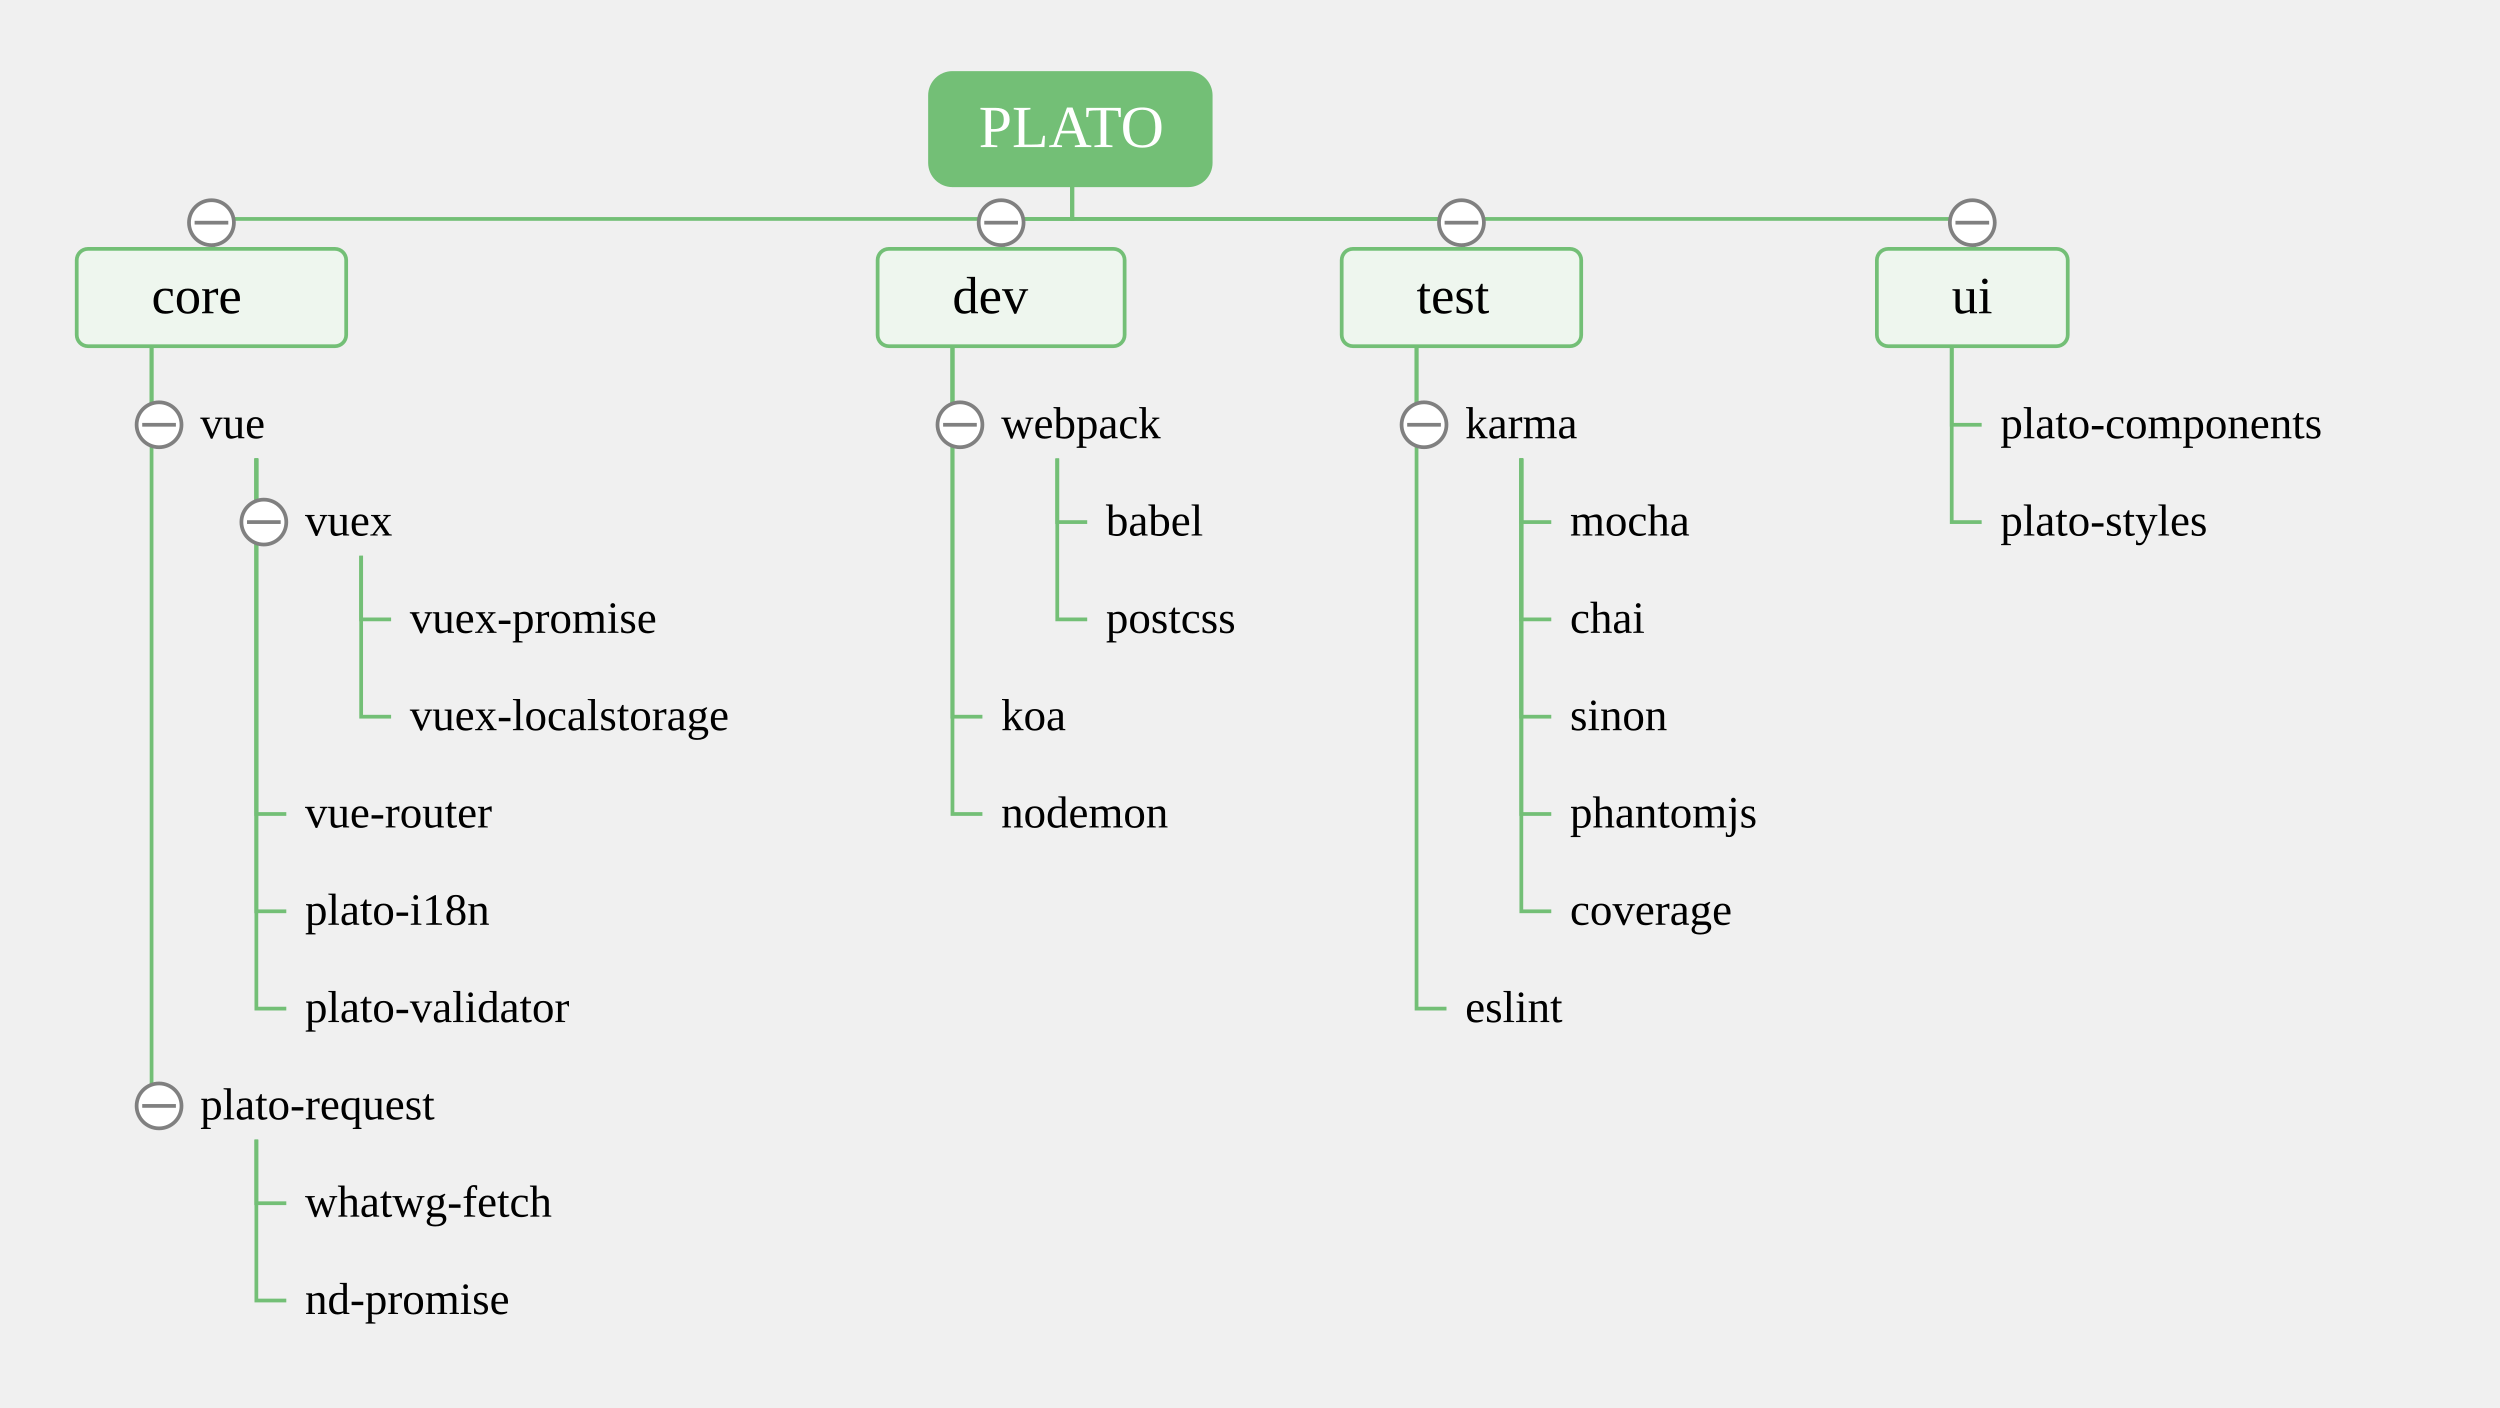
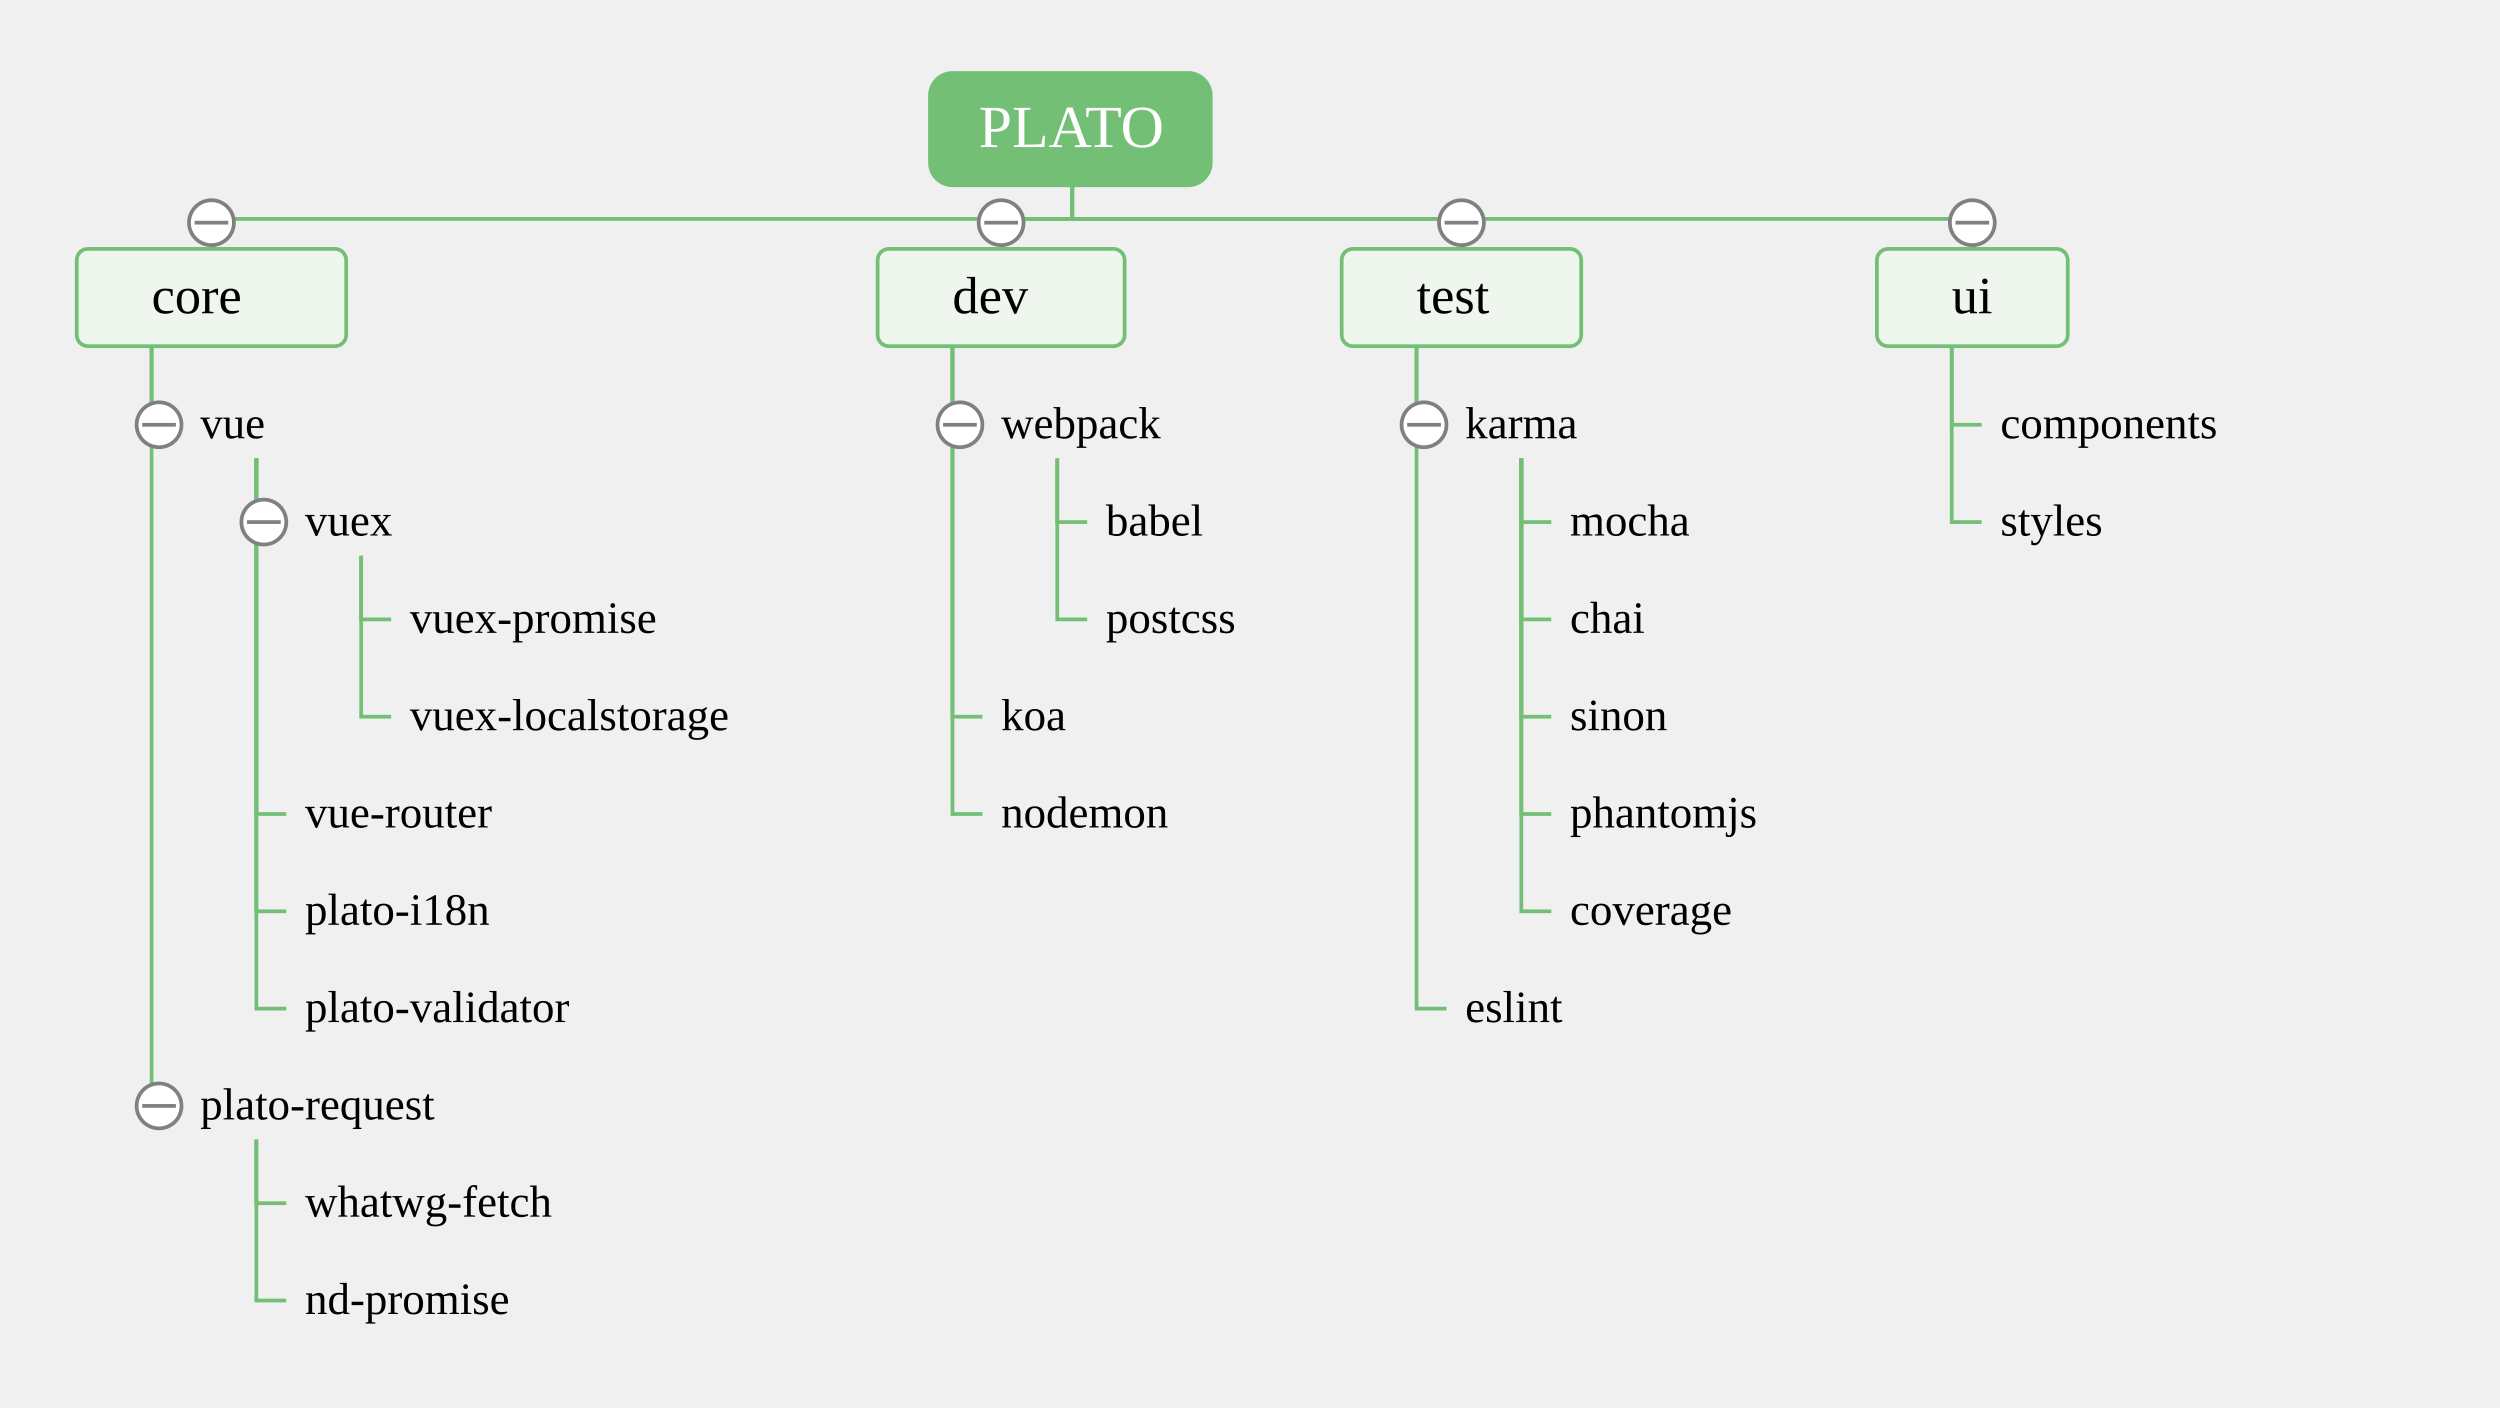
<svg xmlns="http://www.w3.org/2000/svg" id="kity_svg_6" version="1.1" width="668" height="376" style="display: inline; background: rgb(251, 251, 251);" viewBox="0 0 668 376">
  <defs id="kity_defs_7">
    <linearGradient id="kity_linearGradient_17" x1="0" y1="0" x2="0" y2="1">
      <stop id="kity_stop_18" offset="0" stop-color="rgb(255, 255, 255)" />
      <stop id="kity_stop_19" offset="1" stop-color="rgb(204, 204, 204)" />
    </linearGradient>
    <marker id="kity_marker_2" orient="auto" refX="6" refY="0" viewBox="-7 -7 14 14" markerWidth="7" markerHeight="7" markerUnits="userSpaceOnUse">
      <path id="kity_path_3" fill="rgb(115, 191, 118)" stroke="none" d="M6,0A6,6,0,1,1,-6,0A6,6,0,1,1,6,0" />
    </marker>
  </defs>
  <g id="kity_g_8">
    <g id="minder1" text-rendering="optimize-speed">
      <g id="minder_connect_group1">
        <path id="kity_path_31" fill="none" stroke="rgb(115, 191, 118)" stroke-width="1" d="M286.5,48.5v10h-229.5V66.5" />
        <path id="kity_path_33" fill="none" stroke="rgb(115, 191, 118)" stroke-width="1" d="M40.5,92.5V113.5L48.5,113.5" />
        <path id="kity_path_35" fill="none" stroke="rgb(115, 191, 118)" stroke-width="1" d="M68.5,122.5V139.5L76.5,139.5" />
        <path id="kity_path_37" fill="none" stroke="rgb(115, 191, 118)" stroke-width="1" d="M96.5,148.5V165.5L104.5,165.5" />
        <path id="kity_path_39" fill="none" stroke="rgb(115, 191, 118)" stroke-width="1" d="M96.5,148.5V191.5L104.5,191.5" />
        <path id="kity_path_41" fill="none" stroke="rgb(115, 191, 118)" stroke-width="1" d="M68.5,122.5V217.5L76.5,217.5" />
        <path id="kity_path_43" fill="none" stroke="rgb(115, 191, 118)" stroke-width="1" d="M68.5,122.5V243.5L76.5,243.5" />
        <path id="kity_path_45" fill="none" stroke="rgb(115, 191, 118)" stroke-width="1" d="M68.5,122.5V269.5L76.5,269.5" />
        <path id="kity_path_47" fill="none" stroke="rgb(115, 191, 118)" stroke-width="1" d="M40.5,92.5V295.5L48.5,295.5" />
        <path id="kity_path_49" fill="none" stroke="rgb(115, 191, 118)" stroke-width="1" d="M68.5,304.5V321.5L76.5,321.5" />
        <path id="kity_path_51" fill="none" stroke="rgb(115, 191, 118)" stroke-width="1" d="M68.5,304.5V347.5L76.5,347.5" />
        <path id="kity_path_53" fill="none" stroke="rgb(115, 191, 118)" stroke-width="1" d="M286.5,48.5v10h-18.5V66.5" />
        <path id="kity_path_55" fill="none" stroke="rgb(115, 191, 118)" stroke-width="1" d="M254.5,92.5V113.5L262.5,113.5" />
        <path id="kity_path_57" fill="none" stroke="rgb(115, 191, 118)" stroke-width="1" d="M282.5,122.5V139.5L290.5,139.5" />
        <path id="kity_path_59" fill="none" stroke="rgb(115, 191, 118)" stroke-width="1" d="M282.5,122.5V165.5L290.5,165.5" />
        <path id="kity_path_61" fill="none" stroke="rgb(115, 191, 118)" stroke-width="1" d="M254.5,92.5V191.5L262.5,191.5" />
        <path id="kity_path_63" fill="none" stroke="rgb(115, 191, 118)" stroke-width="1" d="M254.5,92.5V217.5L262.5,217.5" />
        <path id="kity_path_65" fill="none" stroke="rgb(115, 191, 118)" stroke-width="1" d="M286.5,48.5v10h241V66.5" />
        <path id="kity_path_71" fill="none" stroke="rgb(115, 191, 118)" stroke-width="1" d="M286.5,48.5v10h104.5V66.5" />
        <path id="kity_path_73" fill="none" stroke="rgb(115, 191, 118)" stroke-width="1" d="M378.5,92.5V113.5L386.5,113.5" />
        <path id="kity_path_75" fill="none" stroke="rgb(115, 191, 118)" stroke-width="1" d="M406.5,122.5V139.5L414.5,139.5" />
        <path id="kity_path_77" fill="none" stroke="rgb(115, 191, 118)" stroke-width="1" d="M406.5,122.5V165.5L414.5,165.5" />
        <path id="kity_path_79" fill="none" stroke="rgb(115, 191, 118)" stroke-width="1" d="M406.5,122.5V191.5L414.5,191.5" />
        <path id="kity_path_81" fill="none" stroke="rgb(115, 191, 118)" stroke-width="1" d="M406.5,122.5V217.5L414.5,217.5" />
        <path id="kity_path_83" fill="none" stroke="rgb(115, 191, 118)" stroke-width="1" d="M406.5,122.5V243.5L414.5,243.5" />
        <path id="kity_path_85" fill="none" stroke="rgb(115, 191, 118)" stroke-width="1" d="M378.5,92.5V269.5L386.5,269.5" />
        <path id="kity_path_283" fill="none" stroke="rgb(115, 191, 118)" stroke-width="1" d="M521.5,92.5V113.5L529.5,113.5" />
        <path id="kity_path_284" fill="none" stroke="rgb(115, 191, 118)" stroke-width="1" d="M521.5,92.5V139.5L529.5,139.5" />
      </g>
      <g id="minder_node1">
        <path id="kity_path_282" fill="rgba(0, 0, 0, .25)" stroke="none" d="M260.5,22.5h84a5,5,0,0,1,5,5v24a5,5,0,0,1,-5,5h-84a5,5,0,0,1,-5,-5v-24a5,5,0,0,1,5,-5z" display="none" />
        <path id="node_outline1" fill="rgb(115, 191, 118)" stroke="rgb(115, 191, 118)" d="M254.5,20.5h63a5,5,0,0,1,5,5v18a5,5,0,0,1,-5,5h-63a5,5,0,0,1,-5,-5v-18a5,5,0,0,1,5,-5z" stroke-width="3" />
        <g id="node_text1" fill="white">
          <text id="kity_text_22" text-rendering="inherit" font-size="16" dy=".8em" y="26.5" x="261.5">PLATO</text>
        </g>
      </g>
      <g id="kity_g_14" display="none">
        <path id="kity_path_15" fill="rgba(0, 153, 5, 0.5)" stroke="none" d="M573.5,66.5h8v26h-8z" />
        <path id="kity_path_16" fill="none" stroke="rgb(0, 128, 4)" d="M573.5,66.5L573.5,92.5" stroke-width="1" />
      </g>
      <g id="minder_node2">
        <path id="kity_path_264" fill="rgba(0, 0, 0, .25)" stroke="none" d="M39.5,72.5h46a5,5,0,0,1,5,5v14a5,5,0,0,1,-5,5h-46a5,5,0,0,1,-5,-5v-14a5,5,0,0,1,5,-5z" display="none" />
        <g id="node_expander11" style="cursor: pointer;">
          <path id="kity_path_201" fill="white" stroke="gray" d="M62.5,59.5A6,6,0,1,1,50.5,59.5A6,6,0,1,1,62.5,59.5" />
          <path id="kity_path_202" fill="none" stroke="gray" d="M52,59.5L61,59.5" />
        </g>
        <path id="node_outline12" fill="rgb(238, 246, 238)" stroke="rgb(115, 191, 118)" d="M23.5,66.5h66a3,3,0,0,1,3,3v20a3,3,0,0,1,-3,3h-66a3,3,0,0,1,-3,-3v-20a3,3,0,0,1,3,-3z" stroke-width="1" />
        <g id="node_text12" fill="black">
          <text id="kity_text_107" text-rendering="inherit" font-size="14" dy=".8em" y="72.5" x="40.5">core</text>
        </g>
      </g>
      <g id="minder_node3">
        <path id="kity_path_260" fill="rgba(0, 0, 0, .25)" stroke="none" d="M69.5,98h0a21,21,0,0,1,21,21v0a21,21,0,0,1,-21,21h0a21,21,0,0,1,-21,-21v0a21,21,0,0,1,21,-21z" display="none" />
        <g id="node_expander7" style="cursor: pointer;">
          <path id="kity_path_189" fill="white" stroke="gray" d="M48.5,113.5A6,6,0,1,1,36.5,113.5A6,6,0,1,1,48.5,113.5" />
          <path id="kity_path_190" fill="none" stroke="gray" d="M38,113.5L47,113.5" />
        </g>
        <path id="node_outline8" fill="none" stroke="none" d="M53.5,104.5h22a5,5,0,0,1,5,5v8a5,5,0,0,1,-5,5h-22a5,5,0,0,1,-5,-5v-8a5,5,0,0,1,5,-5z" />
        <g id="node_text8" fill="black">
          <text id="kity_text_99" text-rendering="inherit" font-size="12" dy=".8em" y="107.5" x="53.5">vue</text>
        </g>
      </g>
      <g id="minder_node4">
        <path id="kity_path_256" fill="rgba(0, 0, 0, .25)" stroke="none" d="M111.5,112h0a33,33,0,0,1,33,33v0a33,33,0,0,1,-33,33h0a33,33,0,0,1,-33,-33v0a33,33,0,0,1,33,-33z" display="none" />
        <g id="node_expander3" style="cursor: pointer;">
          <path id="kity_path_177" fill="white" stroke="gray" d="M76.5,139.5A6,6,0,1,1,64.5,139.5A6,6,0,1,1,76.5,139.5" />
          <path id="kity_path_178" fill="none" stroke="gray" d="M66,139.5L75,139.5" />
        </g>
        <path id="node_outline4" fill="none" stroke="none" d="M81.5,130.5h48a5,5,0,0,1,5,5v8a5,5,0,0,1,-5,5h-48a5,5,0,0,1,-5,-5v-8a5,5,0,0,1,5,-5z" />
        <g id="node_text4" fill="black">
          <text id="kity_text_91" text-rendering="inherit" font-size="12" dy=".8em" y="133.5" x="81.5">vuex</text>
        </g>
      </g>
      <g id="minder_node5">
        <path id="kity_path_254" fill="rgba(0, 0, 0, .25)" stroke="none" d="M155.5,123h0a48,48,0,0,1,48,48v0a48,48,0,0,1,-48,48h0a48,48,0,0,1,-48,-48v0a48,48,0,0,1,48,-48z" display="none" />
        <g id="node_expander1" style="cursor: pointer;" display="none">
          <path id="kity_path_171" fill="white" stroke="gray" d="M104.5,165.5A6,6,0,1,1,92.5,165.5A6,6,0,1,1,104.5,165.5" />
          <path id="kity_path_172" fill="none" stroke="gray" />
        </g>
        <path id="node_outline2" fill="none" stroke="none" d="M109.5,156.5h77a5,5,0,0,1,5,5v8a5,5,0,0,1,-5,5h-77a5,5,0,0,1,-5,-5v-8a5,5,0,0,1,5,-5z" />
        <g id="node_text2" fill="black">
          <text id="kity_text_87" text-rendering="inherit" font-size="12" dy=".8em" y="159.5" x="109.5">vuex-promise</text>
        </g>
      </g>
      <g id="minder_node6">
        <path id="kity_path_255" fill="rgba(0, 0, 0, .25)" stroke="none" d="M170,134h0a63,63,0,0,1,63,63v0a63,63,0,0,1,-63,63h0a63,63,0,0,1,-63,-63v0a63,63,0,0,1,63,-63z" display="none" />
        <g id="node_expander2" style="cursor: pointer;" display="none">
          <path id="kity_path_174" fill="white" stroke="gray" d="M104.5,191.5A6,6,0,1,1,92.5,191.5A6,6,0,1,1,104.5,191.5" />
          <path id="kity_path_175" fill="none" stroke="gray" />
        </g>
        <path id="node_outline3" fill="none" stroke="none" d="M109.5,182.5h104a5,5,0,0,1,5,5v8a5,5,0,0,1,-5,5h-104a5,5,0,0,1,-5,-5v-8a5,5,0,0,1,5,-5z" />
        <g id="node_text3" fill="black">
          <text id="kity_text_89" text-rendering="inherit" font-size="12" dy=".8em" y="185.5" x="109.5">vuex-localstorage</text>
        </g>
      </g>
      <g id="minder_node7">
        <path id="kity_path_257" fill="rgba(0, 0, 0, .25)" stroke="none" d="M118,184h0a39,39,0,0,1,39,39v0a39,39,0,0,1,-39,39h0a39,39,0,0,1,-39,-39v0a39,39,0,0,1,39,-39z" display="none" />
        <g id="node_expander4" style="cursor: pointer;" display="none">
          <path id="kity_path_180" fill="white" stroke="gray" d="M76.5,217.5A6,6,0,1,1,64.5,217.5A6,6,0,1,1,76.5,217.5" />
          <path id="kity_path_181" fill="none" stroke="gray" />
        </g>
        <path id="node_outline5" fill="none" stroke="none" d="M81.5,208.5h60a5,5,0,0,1,5,5v8a5,5,0,0,1,-5,5h-60a5,5,0,0,1,-5,-5v-8a5,5,0,0,1,5,-5z" />
        <g id="node_text5" fill="black">
          <text id="kity_text_93" text-rendering="inherit" font-size="12" dy=".8em" y="211.5" x="81.5">vue-router</text>
        </g>
      </g>
      <g id="minder_node8">
        <path id="kity_path_258" fill="rgba(0, 0, 0, .25)" stroke="none" d="M117,211h0a38,38,0,0,1,38,38v0a38,38,0,0,1,-38,38h0a38,38,0,0,1,-38,-38v0a38,38,0,0,1,38,-38z" display="none" />
        <g id="node_expander5" style="cursor: pointer;" display="none">
          <path id="kity_path_183" fill="white" stroke="gray" d="M76.5,243.5A6,6,0,1,1,64.5,243.5A6,6,0,1,1,76.5,243.5" />
          <path id="kity_path_184" fill="none" stroke="gray" />
        </g>
        <path id="node_outline6" fill="none" stroke="none" d="M81.5,234.5h58a5,5,0,0,1,5,5v8a5,5,0,0,1,-5,5h-58a5,5,0,0,1,-5,-5v-8a5,5,0,0,1,5,-5z" />
        <g id="node_text6" fill="black">
          <text id="kity_text_95" text-rendering="inherit" font-size="12" dy=".8em" y="237.5" x="81.5">plato-i18n</text>
        </g>
      </g>
      <g id="minder_node9">
        <path id="kity_path_259" fill="rgba(0, 0, 0, .25)" stroke="none" d="M132,222h0a53,53,0,0,1,53,53v0a53,53,0,0,1,-53,53h0a53,53,0,0,1,-53,-53v0a53,53,0,0,1,53,-53z" display="none" />
        <g id="node_expander6" style="cursor: pointer;" display="none">
          <path id="kity_path_186" fill="white" stroke="gray" d="M76.5,269.5A6,6,0,1,1,64.5,269.5A6,6,0,1,1,76.5,269.5" />
          <path id="kity_path_187" fill="none" stroke="gray" />
        </g>
        <path id="node_outline7" fill="none" stroke="none" d="M81.5,260.5h86a5,5,0,0,1,5,5v8a5,5,0,0,1,-5,5h-86a5,5,0,0,1,-5,-5v-8a5,5,0,0,1,5,-5z" />
        <g id="node_text7" fill="black">
          <text id="kity_text_97" text-rendering="inherit" font-size="12" dy=".8em" y="263.5" x="81.5">plato-validator</text>
        </g>
      </g>
      <g id="minder_node10">
        <path id="kity_path_263" fill="rgba(0, 0, 0, .25)" stroke="none" d="M100,252h0a49,49,0,0,1,49,49v0a49,49,0,0,1,-49,49h0a49,49,0,0,1,-49,-49v0a49,49,0,0,1,49,-49z" display="none" />
        <g id="node_expander10" style="cursor: pointer;">
          <path id="kity_path_198" fill="white" stroke="gray" d="M48.5,295.5A6,6,0,1,1,36.5,295.5A6,6,0,1,1,48.5,295.5" />
          <path id="kity_path_199" fill="none" stroke="gray" d="M38,295.5L47,295.5" />
        </g>
        <path id="node_outline11" fill="none" stroke="none" d="M53.5,286.5h78a5,5,0,0,1,5,5v8a5,5,0,0,1,-5,5h-78a5,5,0,0,1,-5,-5v-8a5,5,0,0,1,5,-5z" />
        <g id="node_text11" fill="black">
          <text id="kity_text_105" text-rendering="inherit" font-size="12" dy=".8em" y="289.5" x="53.5">plato-request</text>
        </g>
      </g>
      <g id="minder_node11">
        <path id="kity_path_261" fill="rgba(0, 0, 0, .25)" stroke="none" d="M130,276h0a51,51,0,0,1,51,51v0a51,51,0,0,1,-51,51h0a51,51,0,0,1,-51,-51v0a51,51,0,0,1,51,-51z" display="none" />
        <g id="node_expander8" style="cursor: pointer;" display="none">
          <path id="kity_path_192" fill="white" stroke="gray" d="M76.5,321.5A6,6,0,1,1,64.5,321.5A6,6,0,1,1,76.5,321.5" />
          <path id="kity_path_193" fill="none" stroke="gray" />
        </g>
        <path id="node_outline9" fill="none" stroke="none" d="M81.5,312.5h82a5,5,0,0,1,5,5v8a5,5,0,0,1,-5,5h-82a5,5,0,0,1,-5,-5v-8a5,5,0,0,1,5,-5z" />
        <g id="node_text9" fill="black">
          <text id="kity_text_101" text-rendering="inherit" font-size="12" dy=".8em" y="315.5" x="81.5">whatwg-fetch</text>
        </g>
      </g>
      <g id="minder_node12">
        <path id="kity_path_262" fill="rgba(0, 0, 0, .25)" stroke="none" d="M121,311h0a42,42,0,0,1,42,42v0a42,42,0,0,1,-42,42h0a42,42,0,0,1,-42,-42v0a42,42,0,0,1,42,-42z" display="none" />
        <g id="node_expander9" style="cursor: pointer;" display="none">
          <path id="kity_path_195" fill="white" stroke="gray" d="M76.5,347.5A6,6,0,1,1,64.5,347.5A6,6,0,1,1,76.5,347.5" />
          <path id="kity_path_196" fill="none" stroke="gray" />
        </g>
        <path id="node_outline10" fill="none" stroke="none" d="M81.5,338.5h65a5,5,0,0,1,5,5v8a5,5,0,0,1,-5,5h-65a5,5,0,0,1,-5,-5v-8a5,5,0,0,1,5,-5z" />
        <g id="node_text10" fill="black">
          <text id="kity_text_103" text-rendering="inherit" font-size="12" dy=".8em" y="341.5" x="81.5">nd-promise</text>
        </g>
      </g>
      <g id="minder_node13">
        <path id="kity_path_270" fill="rgba(0, 0, 0, .25)" stroke="none" d="M253.5,72.5h40a5,5,0,0,1,5,5v14a5,5,0,0,1,-5,5h-40a5,5,0,0,1,-5,-5v-14a5,5,0,0,1,5,-5z" display="none" />
        <g id="node_expander17" style="cursor: pointer;">
          <path id="kity_path_219" fill="white" stroke="gray" d="M273.5,59.5A6,6,0,1,1,261.5,59.5A6,6,0,1,1,273.5,59.5" />
          <path id="kity_path_220" fill="none" stroke="gray" d="M263,59.5L272,59.5" />
        </g>
        <path id="node_outline18" fill="rgb(238, 246, 238)" stroke="rgb(115, 191, 118)" d="M237.5,66.5h60a3,3,0,0,1,3,3v20a3,3,0,0,1,-3,3h-60a3,3,0,0,1,-3,-3v-20a3,3,0,0,1,3,-3z" stroke-width="1" />
        <g id="node_text18" fill="black">
          <text id="kity_text_119" text-rendering="inherit" font-size="14" dy=".8em" y="72.5" x="254.5">dev</text>
        </g>
      </g>
      <g id="minder_node14">
        <path id="kity_path_267" fill="rgba(0, 0, 0, .25)" stroke="none" d="M302,82h0a37,37,0,0,1,37,37v0a37,37,0,0,1,-37,37h0a37,37,0,0,1,-37,-37v0a37,37,0,0,1,37,-37z" display="none" />
        <g id="node_expander14" style="cursor: pointer;">
          <path id="kity_path_210" fill="white" stroke="gray" d="M262.5,113.5A6,6,0,1,1,250.5,113.5A6,6,0,1,1,262.5,113.5" />
          <path id="kity_path_211" fill="none" stroke="gray" d="M252,113.5L261,113.5" />
        </g>
        <path id="node_outline15" fill="none" stroke="none" d="M267.5,104.5h56a5,5,0,0,1,5,5v8a5,5,0,0,1,-5,5h-56a5,5,0,0,1,-5,-5v-8a5,5,0,0,1,5,-5z" />
        <g id="node_text15" fill="black">
          <text id="kity_text_113" text-rendering="inherit" font-size="12" dy=".8em" y="107.5" x="267.5">webpack</text>
        </g>
      </g>
      <g id="minder_node15">
        <path id="kity_path_265" fill="rgba(0, 0, 0, .25)" stroke="none" d="M318.5,118h0a27,27,0,0,1,27,27v0a27,27,0,0,1,-27,27h0a27,27,0,0,1,-27,-27v0a27,27,0,0,1,27,-27z" display="none" />
        <g id="node_expander12" style="cursor: pointer;" display="none">
          <path id="kity_path_204" fill="white" stroke="gray" d="M290.5,139.5A6,6,0,1,1,278.5,139.5A6,6,0,1,1,290.5,139.5" />
          <path id="kity_path_205" fill="none" stroke="gray" />
        </g>
        <path id="node_outline13" fill="none" stroke="none" d="M295.5,130.5h35a5,5,0,0,1,5,5v8a5,5,0,0,1,-5,5h-35a5,5,0,0,1,-5,-5v-8a5,5,0,0,1,5,-5z" />
        <g id="node_text13" fill="black">
          <text id="kity_text_109" text-rendering="inherit" font-size="12" dy=".8em" y="133.5" x="295.5">babel</text>
        </g>
      </g>
      <g id="minder_node16">
        <path id="kity_path_266" fill="rgba(0, 0, 0, .25)" stroke="none" d="M322,141h0a30,30,0,0,1,30,30v0a30,30,0,0,1,-30,30h0a30,30,0,0,1,-30,-30v0a30,30,0,0,1,30,-30z" display="none" />
        <g id="node_expander13" style="cursor: pointer;" display="none">
          <path id="kity_path_207" fill="white" stroke="gray" d="M290.5,165.5A6,6,0,1,1,278.5,165.5A6,6,0,1,1,290.5,165.5" />
          <path id="kity_path_208" fill="none" stroke="gray" />
        </g>
        <path id="node_outline14" fill="none" stroke="none" d="M295.5,156.5h42a5,5,0,0,1,5,5v8a5,5,0,0,1,-5,5h-42a5,5,0,0,1,-5,-5v-8a5,5,0,0,1,5,-5z" />
        <g id="node_text14" fill="black">
          <text id="kity_text_111" text-rendering="inherit" font-size="12" dy=".8em" y="159.5" x="295.5">postcss</text>
        </g>
      </g>
      <g id="minder_node17">
        <path id="kity_path_268" fill="rgba(0, 0, 0, .25)" stroke="none" d="M283.5,176h0a21,21,0,0,1,21,21v0a21,21,0,0,1,-21,21h0a21,21,0,0,1,-21,-21v0a21,21,0,0,1,21,-21z" display="none" />
        <g id="node_expander15" style="cursor: pointer;" display="none">
          <path id="kity_path_213" fill="white" stroke="gray" d="M262.5,191.5A6,6,0,1,1,250.5,191.5A6,6,0,1,1,262.5,191.5" />
          <path id="kity_path_214" fill="none" stroke="gray" />
        </g>
        <path id="node_outline16" fill="none" stroke="none" d="M267.5,182.5h22a5,5,0,0,1,5,5v8a5,5,0,0,1,-5,5h-22a5,5,0,0,1,-5,-5v-8a5,5,0,0,1,5,-5z" />
        <g id="node_text16" fill="black">
          <text id="kity_text_115" text-rendering="inherit" font-size="12" dy=".8em" y="185.5" x="267.5">koa</text>
        </g>
      </g>
      <g id="minder_node18">
        <path id="kity_path_269" fill="rgba(0, 0, 0, .25)" stroke="none" d="M302.5,185h0a38,38,0,0,1,38,38v0a38,38,0,0,1,-38,38h0a38,38,0,0,1,-38,-38v0a38,38,0,0,1,38,-38z" display="none" />
        <g id="node_expander16" style="cursor: pointer;" display="none">
          <path id="kity_path_216" fill="white" stroke="gray" d="M262.5,217.5A6,6,0,1,1,250.5,217.5A6,6,0,1,1,262.5,217.5" />
          <path id="kity_path_217" fill="none" stroke="gray" />
        </g>
        <path id="node_outline17" fill="none" stroke="none" d="M267.5,208.5h58a5,5,0,0,1,5,5v8a5,5,0,0,1,-5,5h-58a5,5,0,0,1,-5,-5v-8a5,5,0,0,1,5,-5z" />
        <g id="node_text17" fill="black">
          <text id="kity_text_117" text-rendering="inherit" font-size="12" dy=".8em" y="211.5" x="267.5">nodemon</text>
        </g>
      </g>
      <g id="minder_node19" opacity="1">
        <path id="kity_path_273" fill="rgba(0, 0, 0, .25)" stroke="none" d="M520.5,72.5h23a5,5,0,0,1,5,5v14a5,5,0,0,1,-5,5h-23a5,5,0,0,1,-5,-5v-14a5,5,0,0,1,5,-5z" display="none" />
        <g id="node_expander20" style="cursor: pointer;">
          <path id="kity_path_228" fill="white" stroke="gray" d="M533,59.5A6,6,0,1,1,521,59.5A6,6,0,1,1,533,59.5" />
          <path id="kity_path_229" fill="none" stroke="gray" d="M522.5,59.5L531.5,59.5" />
        </g>
        <path id="node_outline21" fill="rgb(238, 246, 238)" stroke="rgb(115, 191, 118)" d="M504.5,66.5h45a3,3,0,0,1,3,3v20a3,3,0,0,1,-3,3h-45a3,3,0,0,1,-3,-3v-20a3,3,0,0,1,3,-3z" stroke-width="1" />
        <g id="node_text21" fill="black">
          <text id="kity_text_125" text-rendering="inherit" font-size="14" dy=".8em" y="72.5" x="521.5">ui</text>
        </g>
      </g>
      <g id="minder_node22">
        <path id="kity_path_281" fill="rgba(0, 0, 0, .25)" stroke="none" d="M377.5,72.5h37a5,5,0,0,1,5,5v14a5,5,0,0,1,-5,5h-37a5,5,0,0,1,-5,-5v-14a5,5,0,0,1,5,-5z" display="none" />
        <g id="node_expander28" style="cursor: pointer;">
          <path id="kity_path_252" fill="white" stroke="gray" d="M396.5,59.5A6,6,0,1,1,384.5,59.5A6,6,0,1,1,396.5,59.5" />
          <path id="kity_path_253" fill="none" stroke="gray" d="M386,59.5L395,59.5" />
        </g>
        <path id="node_outline29" fill="rgb(238, 246, 238)" stroke="rgb(115, 191, 118)" d="M361.5,66.5h58a3,3,0,0,1,3,3v20a3,3,0,0,1,-3,3h-58a3,3,0,0,1,-3,-3v-20a3,3,0,0,1,3,-3z" stroke-width="1" />
        <g id="node_text29" fill="black">
          <text id="kity_text_141" text-rendering="inherit" font-size="14" dy=".8em" y="72.5" x="378.5">test</text>
        </g>
      </g>
      <g id="minder_node23">
        <path id="kity_path_279" fill="rgba(0, 0, 0, .25)" stroke="none" d="M415.5,91h0a28,28,0,0,1,28,28v0a28,28,0,0,1,-28,28h0a28,28,0,0,1,-28,-28v0a28,28,0,0,1,28,-28z" display="none" />
        <g id="node_expander26" style="cursor: pointer;">
          <path id="kity_path_246" fill="white" stroke="gray" d="M386.5,113.5A6,6,0,1,1,374.5,113.5A6,6,0,1,1,386.5,113.5" />
          <path id="kity_path_247" fill="none" stroke="gray" d="M376,113.5L385,113.5" />
        </g>
        <path id="node_outline27" fill="none" stroke="none" d="M391.5,104.5h37a5,5,0,0,1,5,5v8a5,5,0,0,1,-5,5h-37a5,5,0,0,1,-5,-5v-8a5,5,0,0,1,5,-5z" />
        <g id="node_text27" fill="black">
          <text id="kity_text_137" text-rendering="inherit" font-size="12" dy=".8em" y="107.5" x="391.5">karma</text>
        </g>
      </g>
      <g id="minder_node24">
        <path id="kity_path_274" fill="rgba(0, 0, 0, .25)" stroke="none" d="M446.5,115h0a30,30,0,0,1,30,30v0a30,30,0,0,1,-30,30h0a30,30,0,0,1,-30,-30v0a30,30,0,0,1,30,-30z" display="none" />
        <g id="node_expander21" style="cursor: pointer;" display="none">
          <path id="kity_path_231" fill="white" stroke="gray" d="M414.5,139.5A6,6,0,1,1,402.5,139.5A6,6,0,1,1,414.5,139.5" />
          <path id="kity_path_232" fill="none" stroke="gray" />
        </g>
        <path id="node_outline22" fill="none" stroke="none" d="M419.5,130.5h42a5,5,0,0,1,5,5v8a5,5,0,0,1,-5,5h-42a5,5,0,0,1,-5,-5v-8a5,5,0,0,1,5,-5z" />
        <g id="node_text22" fill="black">
          <text id="kity_text_127" text-rendering="inherit" font-size="12" dy=".8em" y="133.5" x="419.5">mocha</text>
        </g>
      </g>
      <g id="minder_node25">
        <path id="kity_path_275" fill="rgba(0, 0, 0, .25)" stroke="none" d="M437.5,149h0a22,22,0,0,1,22,22v0a22,22,0,0,1,-22,22h0a22,22,0,0,1,-22,-22v0a22,22,0,0,1,22,-22z" display="none" />
        <g id="node_expander22" style="cursor: pointer;" display="none">
          <path id="kity_path_234" fill="white" stroke="gray" d="M414.5,165.5A6,6,0,1,1,402.5,165.5A6,6,0,1,1,414.5,165.5" />
          <path id="kity_path_235" fill="none" stroke="gray" />
        </g>
        <path id="node_outline23" fill="none" stroke="none" d="M419.5,156.5h26a5,5,0,0,1,5,5v8a5,5,0,0,1,-5,5h-26a5,5,0,0,1,-5,-5v-8a5,5,0,0,1,5,-5z" />
        <g id="node_text23" fill="black">
          <text id="kity_text_129" text-rendering="inherit" font-size="12" dy=".8em" y="159.5" x="419.5">chai</text>
        </g>
      </g>
      <g id="minder_node26">
        <path id="kity_path_276" fill="rgba(0, 0, 0, .25)" stroke="none" d="M439.5,173h0a24,24,0,0,1,24,24v0a24,24,0,0,1,-24,24h0a24,24,0,0,1,-24,-24v0a24,24,0,0,1,24,-24z" display="none" />
        <g id="node_expander23" style="cursor: pointer;" display="none">
          <path id="kity_path_237" fill="white" stroke="gray" d="M414.5,191.5A6,6,0,1,1,402.5,191.5A6,6,0,1,1,414.5,191.5" />
          <path id="kity_path_238" fill="none" stroke="gray" />
        </g>
        <path id="node_outline24" fill="none" stroke="none" d="M419.5,182.5h30a5,5,0,0,1,5,5v8a5,5,0,0,1,-5,5h-30a5,5,0,0,1,-5,-5v-8a5,5,0,0,1,5,-5z" />
        <g id="node_text24" fill="black">
          <text id="kity_text_131" text-rendering="inherit" font-size="12" dy=".8em" y="185.5" x="419.5">sinon</text>
        </g>
      </g>
      <g id="minder_node27">
        <path id="kity_path_277" fill="rgba(0, 0, 0, .25)" stroke="none" d="M456.5,183h0a40,40,0,0,1,40,40v0a40,40,0,0,1,-40,40h0a40,40,0,0,1,-40,-40v0a40,40,0,0,1,40,-40z" display="none" />
        <g id="node_expander24" style="cursor: pointer;" display="none">
          <path id="kity_path_240" fill="white" stroke="gray" d="M414.5,217.5A6,6,0,1,1,402.5,217.5A6,6,0,1,1,414.5,217.5" />
          <path id="kity_path_241" fill="none" stroke="gray" />
        </g>
        <path id="node_outline25" fill="none" stroke="none" d="M419.5,208.5h61a5,5,0,0,1,5,5v8a5,5,0,0,1,-5,5h-61a5,5,0,0,1,-5,-5v-8a5,5,0,0,1,5,-5z" />
        <g id="node_text25" fill="black">
          <text id="kity_text_133" text-rendering="inherit" font-size="12" dy=".8em" y="211.5" x="419.5">phantomjs</text>
        </g>
      </g>
      <g id="minder_node28">
        <path id="kity_path_278" fill="rgba(0, 0, 0, .25)" stroke="none" d="M455,211h0a38,38,0,0,1,38,38v0a38,38,0,0,1,-38,38h0a38,38,0,0,1,-38,-38v0a38,38,0,0,1,38,-38z" display="none" />
        <g id="node_expander25" style="cursor: pointer;" display="none">
          <path id="kity_path_243" fill="white" stroke="gray" d="M414.5,243.5A6,6,0,1,1,402.5,243.5A6,6,0,1,1,414.5,243.5" />
          <path id="kity_path_244" fill="none" stroke="gray" />
        </g>
        <path id="node_outline26" fill="none" stroke="none" d="M419.5,234.5h58a5,5,0,0,1,5,5v8a5,5,0,0,1,-5,5h-58a5,5,0,0,1,-5,-5v-8a5,5,0,0,1,5,-5z" />
        <g id="node_text26" fill="black">
          <text id="kity_text_135" text-rendering="inherit" font-size="12" dy=".8em" y="237.5" x="419.5">coverage</text>
        </g>
      </g>
      <g id="minder_node29">
        <path id="kity_path_280" fill="rgba(0, 0, 0, .25)" stroke="none" d="M411,251h0a24,24,0,0,1,24,24v0a24,24,0,0,1,-24,24h0a24,24,0,0,1,-24,-24v0a24,24,0,0,1,24,-24z" display="none" />
        <g id="node_expander27" style="cursor: pointer;" display="none">
          <path id="kity_path_249" fill="white" stroke="gray" d="M386.5,269.5A6,6,0,1,1,374.5,269.5A6,6,0,1,1,386.5,269.5" />
          <path id="kity_path_250" fill="none" stroke="gray" />
        </g>
        <path id="node_outline28" fill="none" stroke="none" d="M391.5,260.5h29a5,5,0,0,1,5,5v8a5,5,0,0,1,-5,5h-29a5,5,0,0,1,-5,-5v-8a5,5,0,0,1,5,-5z" />
        <g id="node_text28" fill="black">
          <text id="kity_text_139" text-rendering="inherit" font-size="12" dy=".8em" y="263.5" x="391.5">eslint</text>
        </g>
      </g>
      <g id="kity_g_12" display="none">
        <path id="kity_path_13" fill="none" stroke="rgb(66, 112, 68)" d="M507.5,66.5h58a3,3,0,0,1,3,3v20a3,3,0,0,1,-3,3h-58a3,3,0,0,1,-3,-3v-20a3,3,0,0,1,3,-3z" stroke-width="5" />
      </g>
      <g id="minder_node20">
        <path id="kity_path_271" fill="rgba(0, 0, 0, .25)" stroke="none" d="M597.5,54h0a65,65,0,0,1,65,65v0a65,65,0,0,1,-65,65h0a65,65,0,0,1,-65,-65v0a65,65,0,0,1,65,-65z" display="none" />
        <g id="node_expander18" style="cursor: pointer;" display="none">
          <path id="kity_path_222" fill="white" stroke="gray" d="M529.5,113.5A6,6,0,1,1,517.5,113.5A6,6,0,1,1,529.5,113.5" />
          <path id="kity_path_223" fill="none" stroke="gray" />
        </g>
        <path id="node_outline19" fill="none" stroke="none" d="M534.5,104.5h109a5,5,0,0,1,5,5v8a5,5,0,0,1,-5,5h-109a5,5,0,0,1,-5,-5v-8a5,5,0,0,1,5,-5z" />
        <g id="node_text19" fill="black">
-           <text id="kity_text_121" text-rendering="inherit" font-size="12" dy=".8em" y="107.5" x="534.5">plato-components</text>
+           <text id="kity_text_121" text-rendering="inherit" font-size="12" dy=".8em" y="107.5" x="534.5">components</text>
        </g>
      </g>
      <g id="minder_node21">
        <path id="kity_path_272" fill="rgba(0, 0, 0, .25)" stroke="none" d="M573.5,103h0a42,42,0,0,1,42,42v0a42,42,0,0,1,-42,42h0a42,42,0,0,1,-42,-42v0a42,42,0,0,1,42,-42z" display="none" />
        <g id="node_expander19" style="cursor: pointer;" display="none">
          <path id="kity_path_225" fill="white" stroke="gray" d="M529.5,139.5A6,6,0,1,1,517.5,139.5A6,6,0,1,1,529.5,139.5" />
          <path id="kity_path_226" fill="none" stroke="gray" />
        </g>
        <path id="node_outline20" fill="none" stroke="none" d="M534.5,130.5h65a5,5,0,0,1,5,5v8a5,5,0,0,1,-5,5h-65a5,5,0,0,1,-5,-5v-8a5,5,0,0,1,5,-5z" />
        <g id="node_text20" fill="black">
-           <text id="kity_text_123" text-rendering="inherit" font-size="12" dy=".8em" y="133.5" x="534.5">plato-styles</text>
+           <text id="kity_text_123" text-rendering="inherit" font-size="12" dy=".8em" y="133.5" x="534.5">styles</text>
        </g>
      </g>
    </g>
  </g>
</svg>
